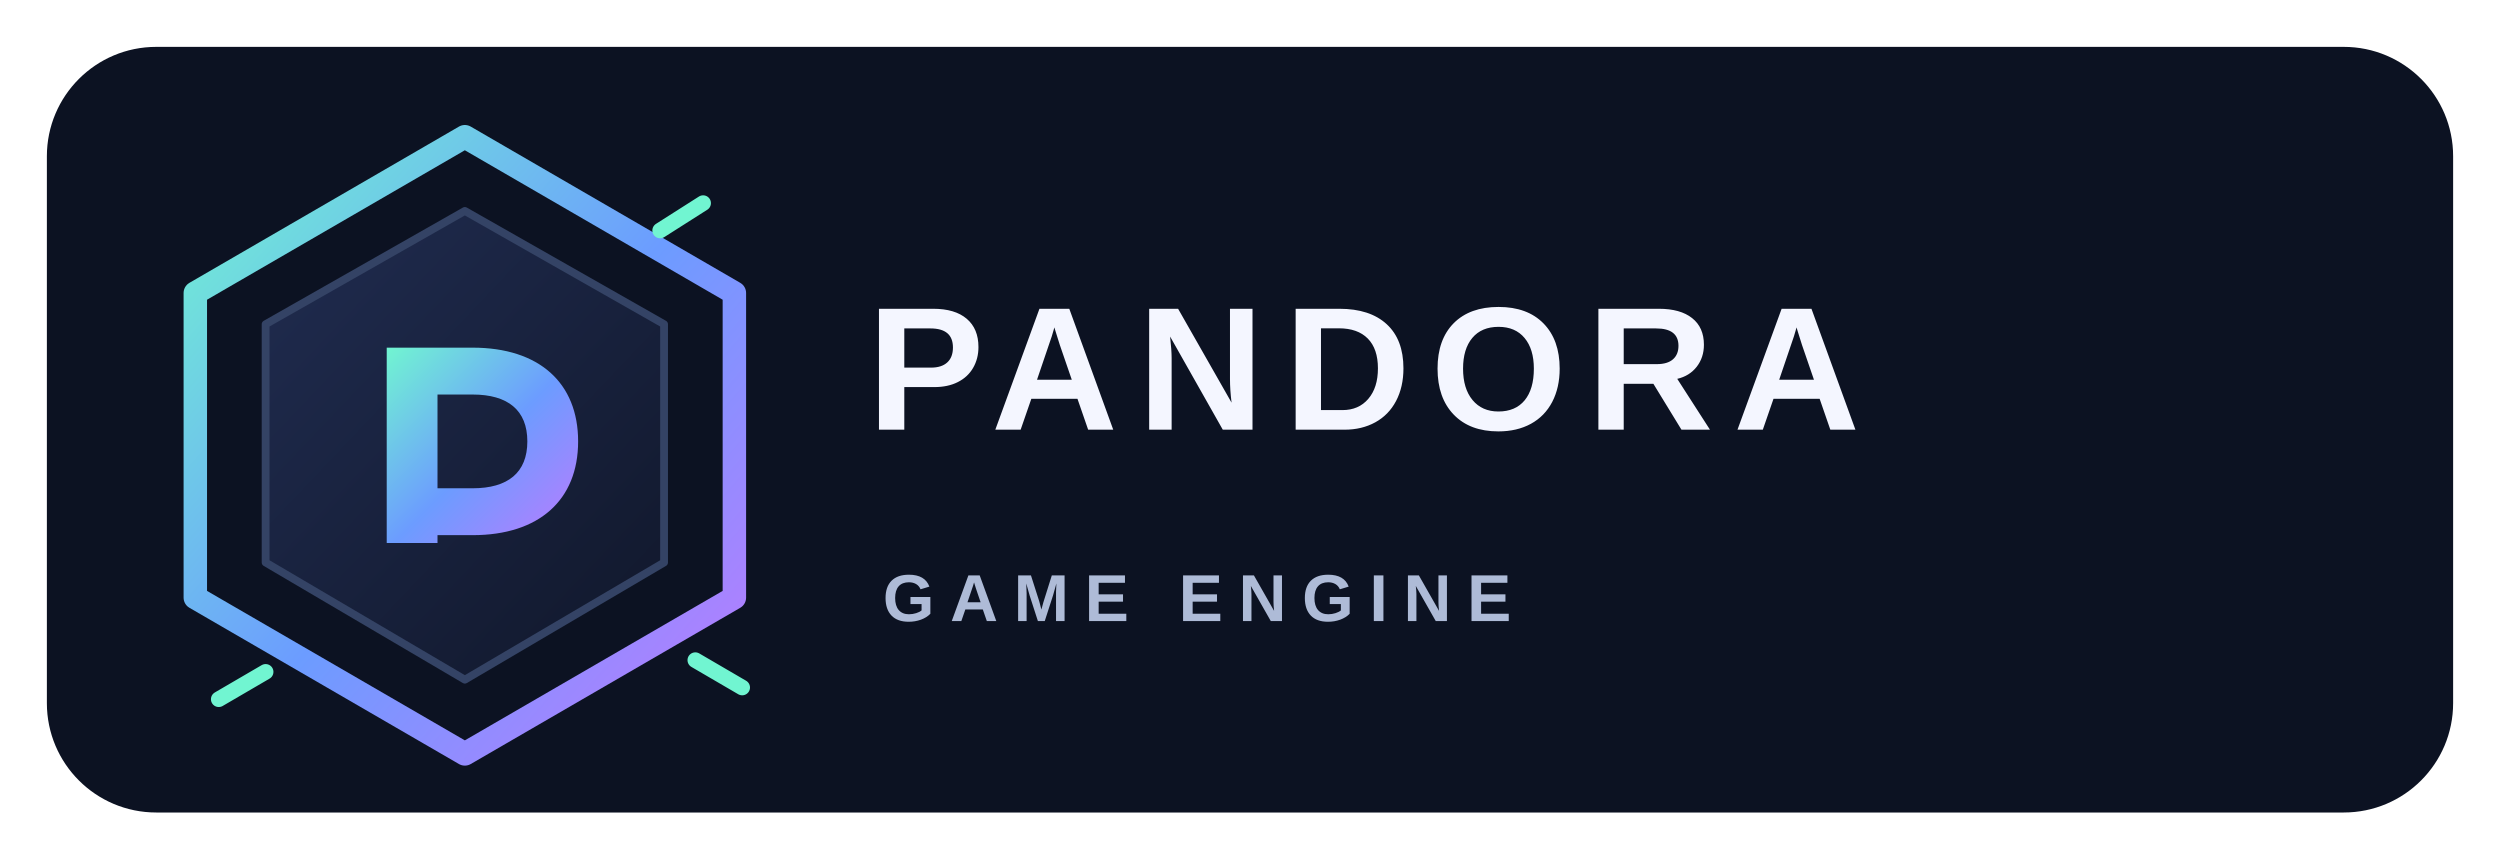
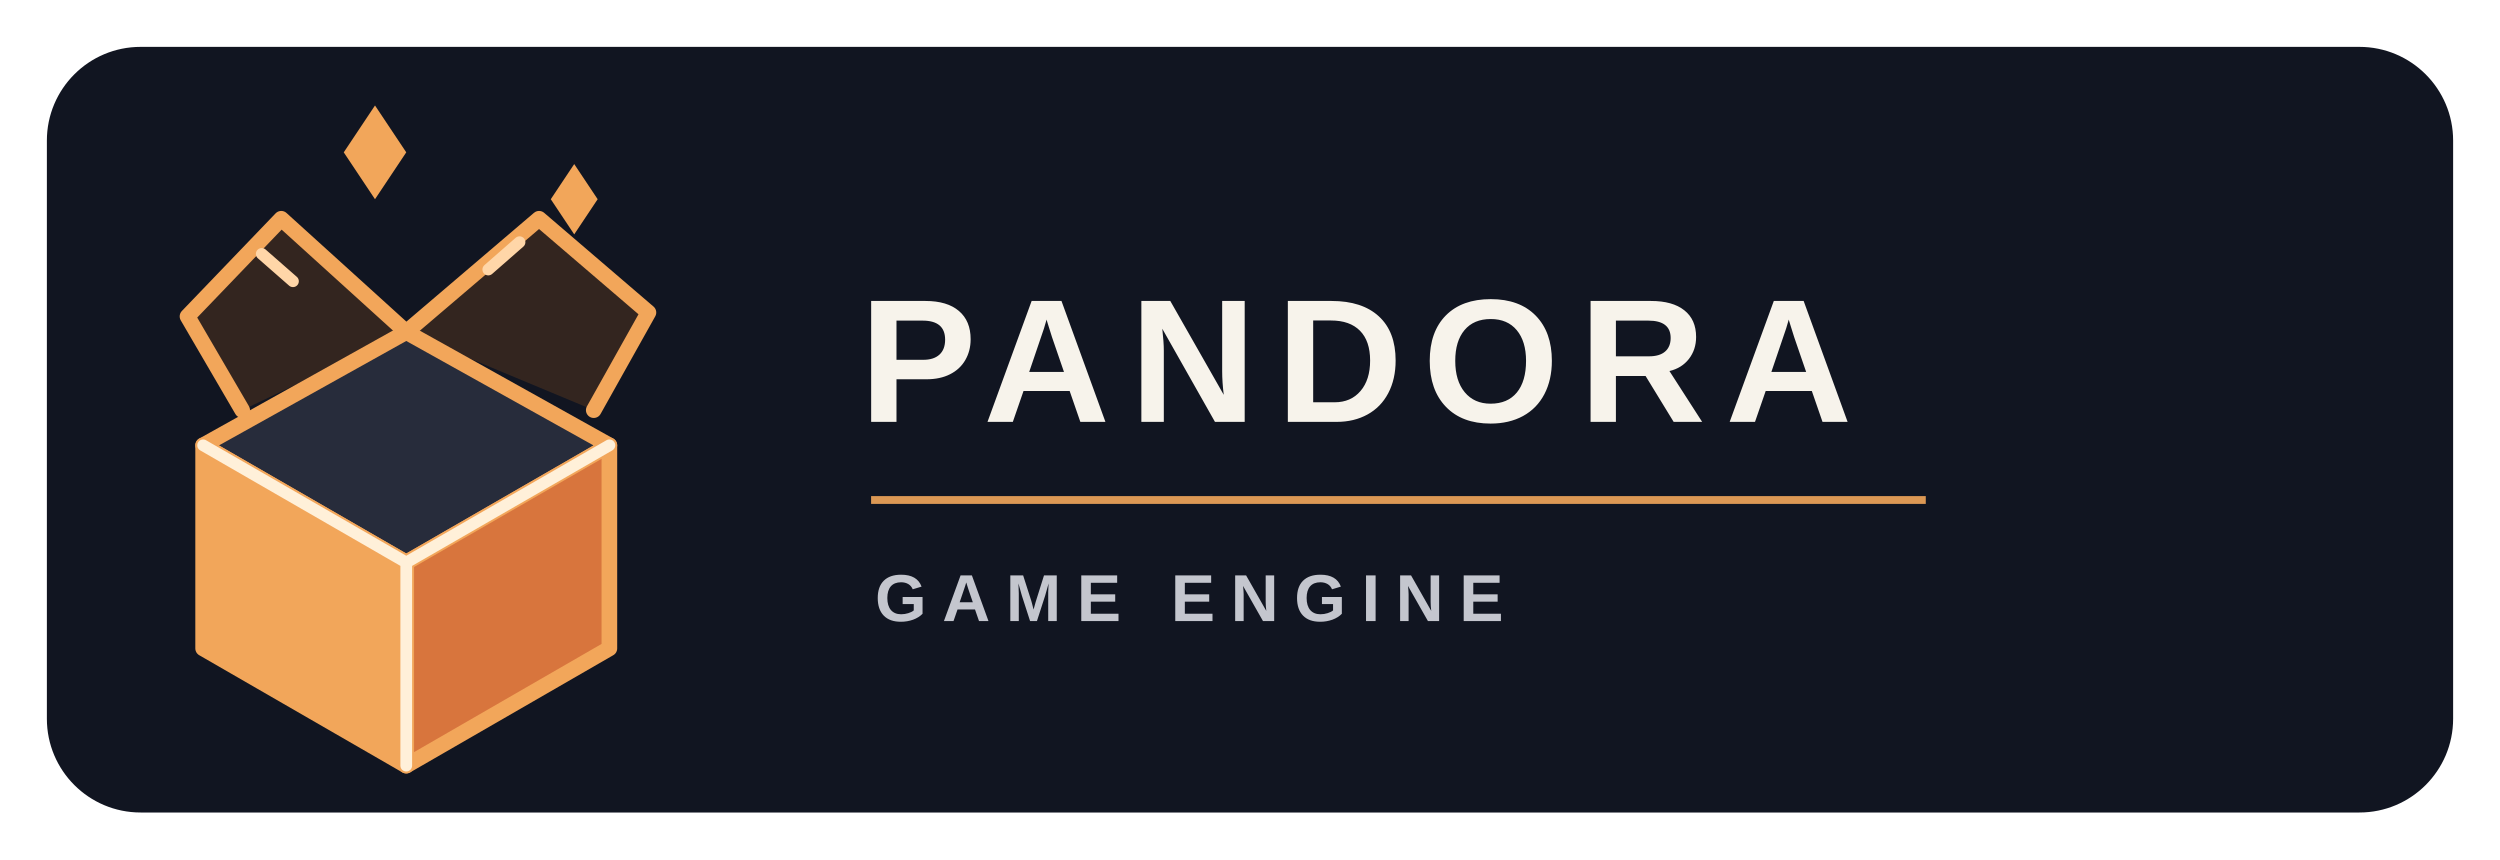
<svg xmlns="http://www.w3.org/2000/svg" width="640" height="220" viewBox="0 0 640 220" role="img" aria-labelledby="title desc">
-   <defs>
-     <linearGradient id="portal" x1="0" y1="0" x2="1" y2="1">
-       <stop offset="0" stop-color="#71f5d1" />
-       <stop offset="0.52" stop-color="#6c9cff" />
-       <stop offset="1" stop-color="#bd7aff" />
-     </linearGradient>
-     <linearGradient id="core" x1="0" y1="0" x2="0.9" y2="1">
-       <stop offset="0" stop-color="#202c50" />
-       <stop offset="1" stop-color="#11182c" />
-     </linearGradient>
-   </defs>
-   <rect x="12" y="12" width="616" height="196" rx="28" fill="#0c1222" />
-   <g transform="translate(42 35)">
-     <path d="M77 0 146 40v78l-69 40L8 118V40L77 0Z" fill="none" stroke="url(#portal)" stroke-width="6" stroke-linejoin="round" />
-     <path d="M77 19 128 48v61l-51 30-51-30V48l51-29Z" fill="url(#core)" stroke="#344365" stroke-width="2" stroke-linejoin="round" />
-     <path d="M57 104V54h22c17 0 27 9 27 24s-10 24-27 24H70v2H57Zm13-14h9c9 0 14-4 14-12s-5-12-14-12h-9v24Z" fill="url(#portal)" />
-     <path d="m127 24 11-7m-2 117 12 7M26 137l-12 7" fill="none" stroke="#71f5d1" stroke-width="4" stroke-linecap="round" />
+   <rect x="12" y="12" width="616" height="196" rx="24" fill="#111521" />
+   <g stroke-linejoin="round" stroke-linecap="round">
+     <path d="M104 85 72 56 48 81 62 105M104 85l34-29 28 24-14 25" fill="#33251f" stroke="#f2a65a" stroke-width="4" />
+     <path d="m104 85 52 29-52 30-52-30Z" fill="#272c3b" stroke="#f2a65a" stroke-width="4" />
+     <path d="m52 114 52 30v52l-52-30Z" fill="#f2a65a" stroke="#f2a65a" stroke-width="4" />
+     <path d="m156 114-52 30v52l52-30Z" fill="#d8753d" stroke="#f2a65a" stroke-width="4" />
+     <path d="M104 144v52M52 114l52 30 52-30" fill="none" stroke="#fff0d9" stroke-width="3" />
+     <path d="m88 39 8-12 8 12-8 12ZM141 51l6-9 6 9-6 9Z" fill="#f2a65a" stroke="none" />
+     <path d="m67 65 8 7m58-10-8 7" fill="none" stroke="#ffd6a8" stroke-width="3" />
  </g>
-   <text x="222" y="110" fill="#f4f6ff" font-family="Arial, Helvetica, sans-serif" font-size="45" font-weight="800" letter-spacing="5">PANDORA</text>
-   <path d="M225 128h270" stroke="url(#portal)" stroke-width="2" opacity=".8" />
-   <text x="226" y="159" fill="#aebbd7" font-family="Arial, Helvetica, sans-serif" font-size="17" font-weight="600" letter-spacing="4">GAME ENGINE</text>
+   <text x="220" y="108" fill="#f7f3eb" font-family="Arial, Helvetica, sans-serif" font-size="45" font-weight="800" letter-spacing="5">PANDORA</text>
+   <path d="M223 128h270" stroke="#f2a65a" stroke-width="2" opacity=".9" />
+   <text x="224" y="159" fill="#c4c6ce" font-family="Arial, Helvetica, sans-serif" font-size="17" font-weight="600" letter-spacing="4">GAME ENGINE</text>
</svg>
